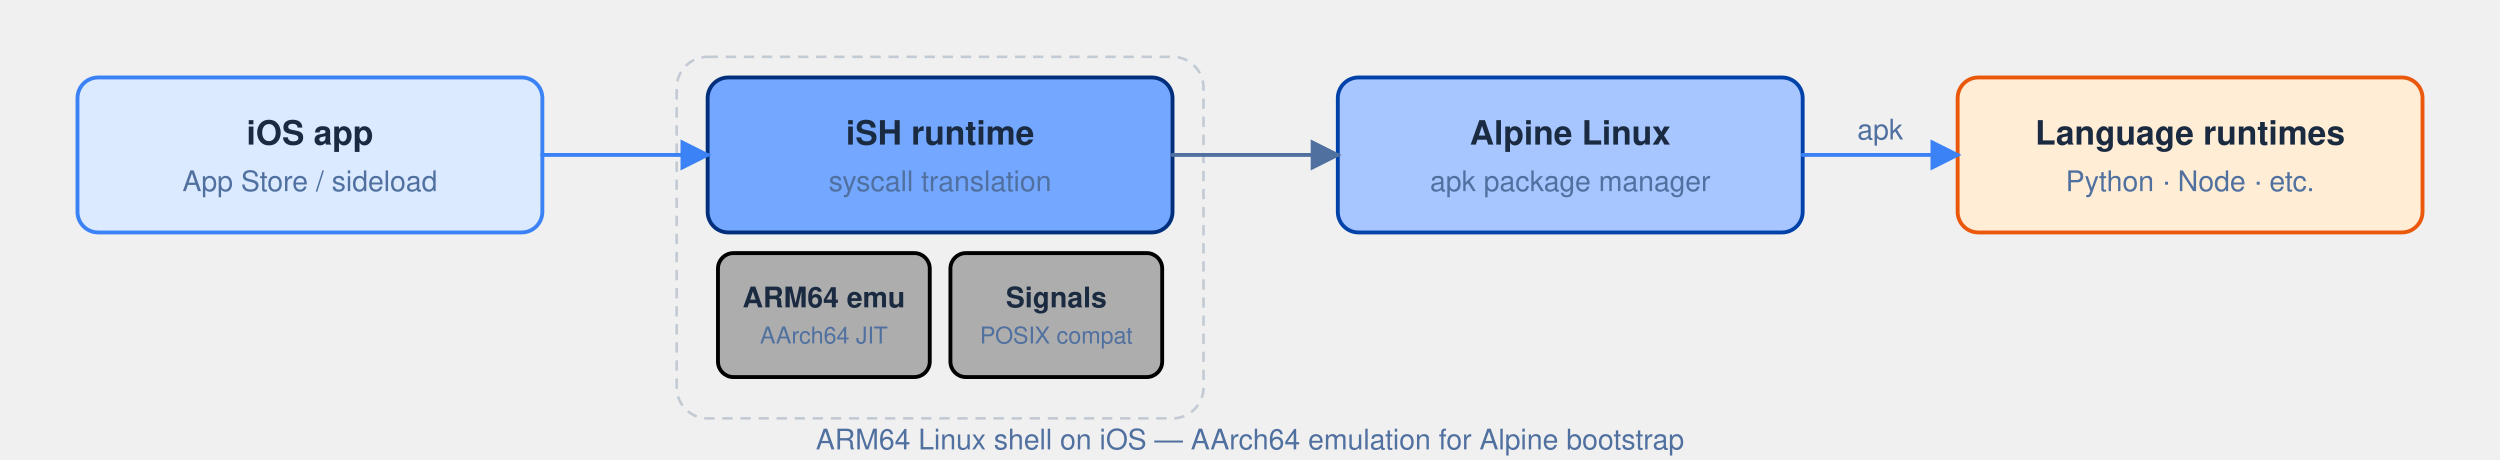
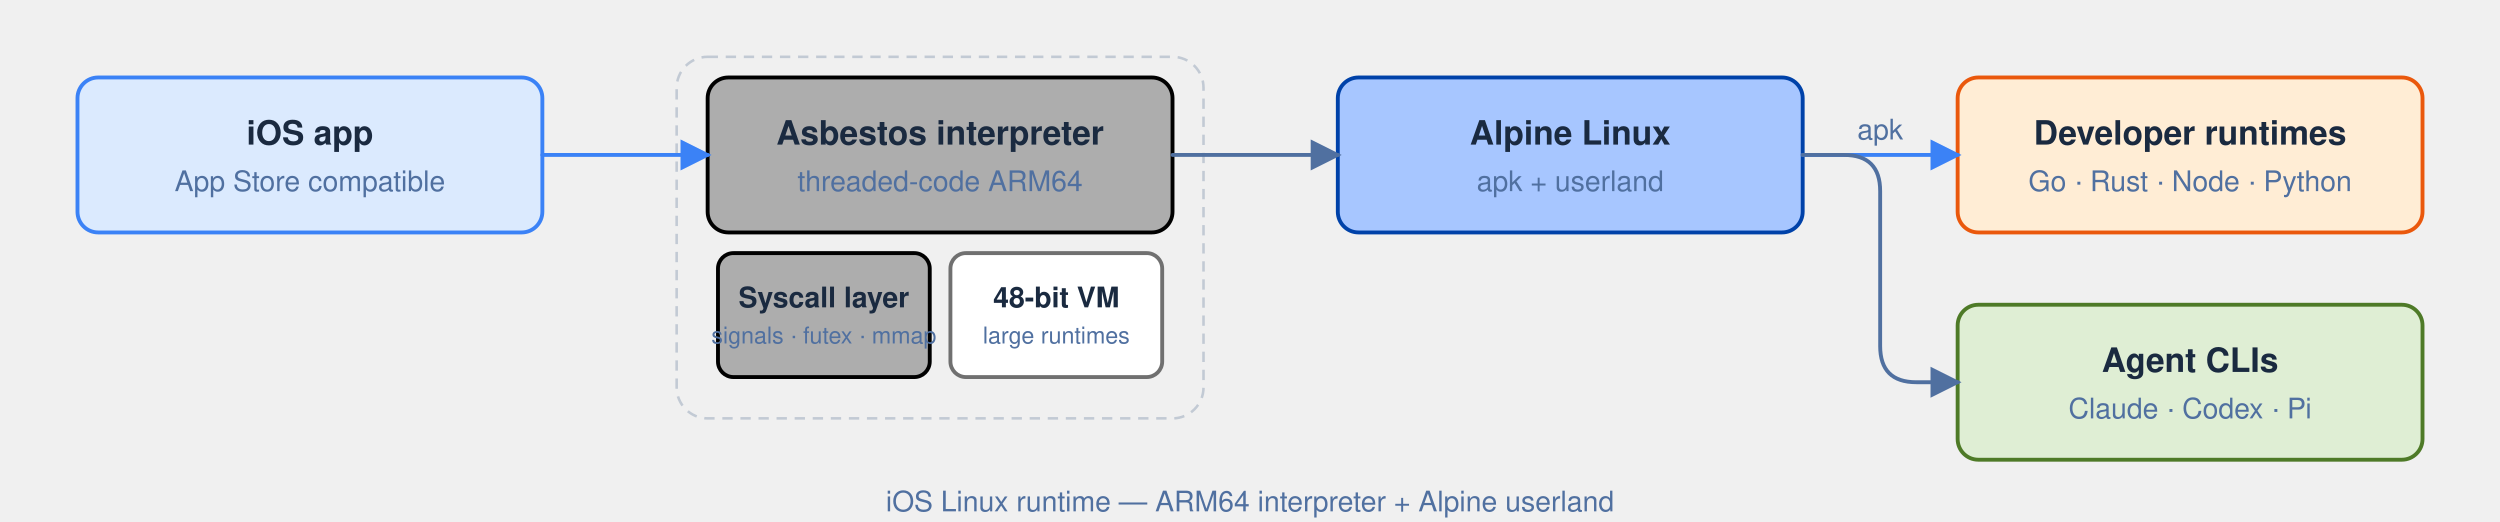
- <svg xmlns="http://www.w3.org/2000/svg" viewBox="0 0 968 178">
+ <svg xmlns="http://www.w3.org/2000/svg" viewBox="0 0 968 202">
  <style>
    /* Default: light mode (for rsvg-convert and non-media-query agents) */
    .bg { fill: transparent; }
    .box { fill: #ffffff; stroke: #707070; stroke-width: 1.5; }
    .box-accent { fill: #dbeafe; stroke: #3b82f6; stroke-width: 1.5; }
    .box-green { fill: #74a7ff; stroke: #012f7b; stroke-width: 1.5; }
    .box-warm { fill: #fef3c7; stroke: #d97706; stroke-width: 1.5; }
    .box-purple { fill: #adadad; stroke: #000000; stroke-width: 1.5; }
    .box-teal { fill: #ebebeb; stroke: #474747; stroke-width: 1.5; }
    .box-slate { fill: #a7c6ff; stroke: #0042a9; stroke-width: 1.5; }
    .box-indigo { fill: #dfeed4; stroke: #4e7a27; stroke-width: 1.5; }
    .box-rose { fill: #dfeed4; stroke: #76bb40; stroke-width: 1.5; }
    .box-orange { fill: #ffedd5; stroke: #ea580c; stroke-width: 1.5; }
    .box-cyan { fill: #d9c9fe; stroke: #5e30eb; stroke-width: 1.5; }
    .label { fill: #1a2a40; }
    .sub { fill: #5070a0; }
    text { font-family: -apple-system, "Segoe UI", Helvetica, sans-serif; }
    .label { font-size: 13px; font-weight: 600; }
    .sub { font-size: 11px; }
    @media (prefers-color-scheme: dark) {
      .bg { fill: transparent; }
      .box { fill: #1a1e2a; stroke: #505050; }
      .box-accent { fill: #0d1e38; stroke: #2b5cb0; }
      .box-green { fill: #0a1a3a; stroke: #4a80d0; }
      .box-warm { fill: #221a10; stroke: #a06020; }
      .box-purple { fill: #222222; stroke: #666666; }
      .box-teal { fill: #1e1e1e; stroke: #666666; }
      .box-slate { fill: #0d1a38; stroke: #4a7ad0; }
      .box-indigo { fill: #1a2810; stroke: #5a8a30; }
      .box-rose { fill: #1a2810; stroke: #5aaa30; }
      .box-orange { fill: #2a1a08; stroke: #f97316; }
      .box-cyan { fill: #1a1030; stroke: #7040d0; }
      .label { fill: #d0daf0; }
      .sub { fill: #5070a0; }
    }
  </style>
  <defs>
    <marker id="ah" markerWidth="8" markerHeight="8" refX="7" refY="4" orient="auto">
      <path d="M0,0 L8,4 L0,8z" fill="#5070a0" stroke="none" />
    </marker>
    <marker id="ahs" markerWidth="8" markerHeight="8" refX="7" refY="4" orient="auto">
      <path d="M0,0 L8,4 L0,8z" fill="#3b82f6" stroke="none" />
    </marker>
  </defs>
-   <rect width="968" height="178" class="bg" rx="8" />
+   <rect width="968" height="202" class="bg" rx="8" />
  <rect x="30" y="30" width="180" height="60" rx="8" class="box-accent" />
  <text x="120" y="56" text-anchor="middle" class="label">iOS app</text>
-   <text x="120" y="74" text-anchor="middle" class="sub">App Store / sideload</text>
+   <text x="120" y="74" text-anchor="middle" class="sub">App Store compatible</text>
  <rect x="262" y="22" width="204" height="140" rx="12" fill="none" stroke="#94a3b8" stroke-width="1" stroke-dasharray="4 3" opacity="0.5" />
-   <rect x="274" y="30" width="180" height="60" rx="8" class="box-green" />
-   <text x="364" y="56" text-anchor="middle" class="label">iSH runtime</text>
-   <text x="364" y="74" text-anchor="middle" class="sub">syscall translation</text>
+   <rect x="274" y="30" width="180" height="60" rx="8" class="box-purple" />
+   <text x="364" y="56" text-anchor="middle" class="label">Asbestos interpreter</text>
+   <text x="364" y="74" text-anchor="middle" class="sub">threaded-code ARM64</text>
  <rect x="278" y="98" width="82" height="48" rx="6" class="box-purple" />
-   <text x="319" y="119" text-anchor="middle" class="label" style="font-size:11px">ARM64 emu</text>
-   <text x="319" y="133" text-anchor="middle" class="sub" style="font-size:9px">AArch64 JIT</text>
-   <rect x="368" y="98" width="82" height="48" rx="6" class="box-purple" />
-   <text x="409" y="119" text-anchor="middle" class="label" style="font-size:11px">Signals</text>
-   <text x="409" y="133" text-anchor="middle" class="sub" style="font-size:9px">POSIX compat</text>
+   <text x="319" y="119" text-anchor="middle" class="label" style="font-size:11px">Syscall layer</text>
+   <text x="319" y="133" text-anchor="middle" class="sub" style="font-size:9px">signals · futex · mmap</text>
+   <rect x="368" y="98" width="82" height="48" rx="6" class="box" />
+   <text x="409" y="119" text-anchor="middle" class="label" style="font-size:11px">48-bit VM</text>
+   <text x="409" y="133" text-anchor="middle" class="sub" style="font-size:9px">large runtimes</text>
  <rect x="518" y="30" width="180" height="60" rx="8" class="box-slate" />
  <text x="608" y="56" text-anchor="middle" class="label">Alpine Linux</text>
-   <text x="608" y="74" text-anchor="middle" class="sub">apk package manager</text>
+   <text x="608" y="74" text-anchor="middle" class="sub">apk + userland</text>
  <rect x="758" y="30" width="180" height="60" rx="8" class="box-orange" />
-   <text x="848" y="56" text-anchor="middle" class="label">Language runtimes</text>
-   <text x="848" y="74" text-anchor="middle" class="sub">Python · Node · etc.</text>
+   <text x="848" y="56" text-anchor="middle" class="label">Developer runtimes</text>
+   <text x="848" y="74" text-anchor="middle" class="sub">Go · Rust · Node · Python</text>
+   <rect x="758" y="118" width="180" height="60" rx="8" class="box-indigo" />
+   <text x="848" y="144" text-anchor="middle" class="label">Agent CLIs</text>
+   <text x="848" y="162" text-anchor="middle" class="sub">Claude · Codex · Pi</text>
  <path d="M210,60 L274,60" fill="none" stroke="#3b82f6" stroke-width="1.5" stroke-linecap="round" marker-end="url(#ahs)" />
  <path d="M454,60 L518,60" fill="none" stroke="#5070a0" stroke-width="1.5" stroke-linecap="round" marker-end="url(#ah)" />
  <path d="M698,60 L758,60" fill="none" stroke="#3b82f6" stroke-width="1.5" stroke-linecap="round" marker-end="url(#ahs)" />
  <text x="728" y="54" text-anchor="middle" class="sub">apk</text>
-   <text x="484" y="174" text-anchor="middle" class="sub">ARM64 Linux shell on iOS — AArch64 emulation for Alpine bootstrap</text>
+   <path d="M698,60 L714,60 Q728,60 728,74 L728,134 Q728,148 742,148 L758,148" fill="none" stroke="#5070a0" stroke-width="1.5" stroke-linecap="round" marker-end="url(#ah)" />
+   <text x="484" y="198" text-anchor="middle" class="sub">iOS Linux runtime — ARM64 interpreter + Alpine userland</text>
</svg>
